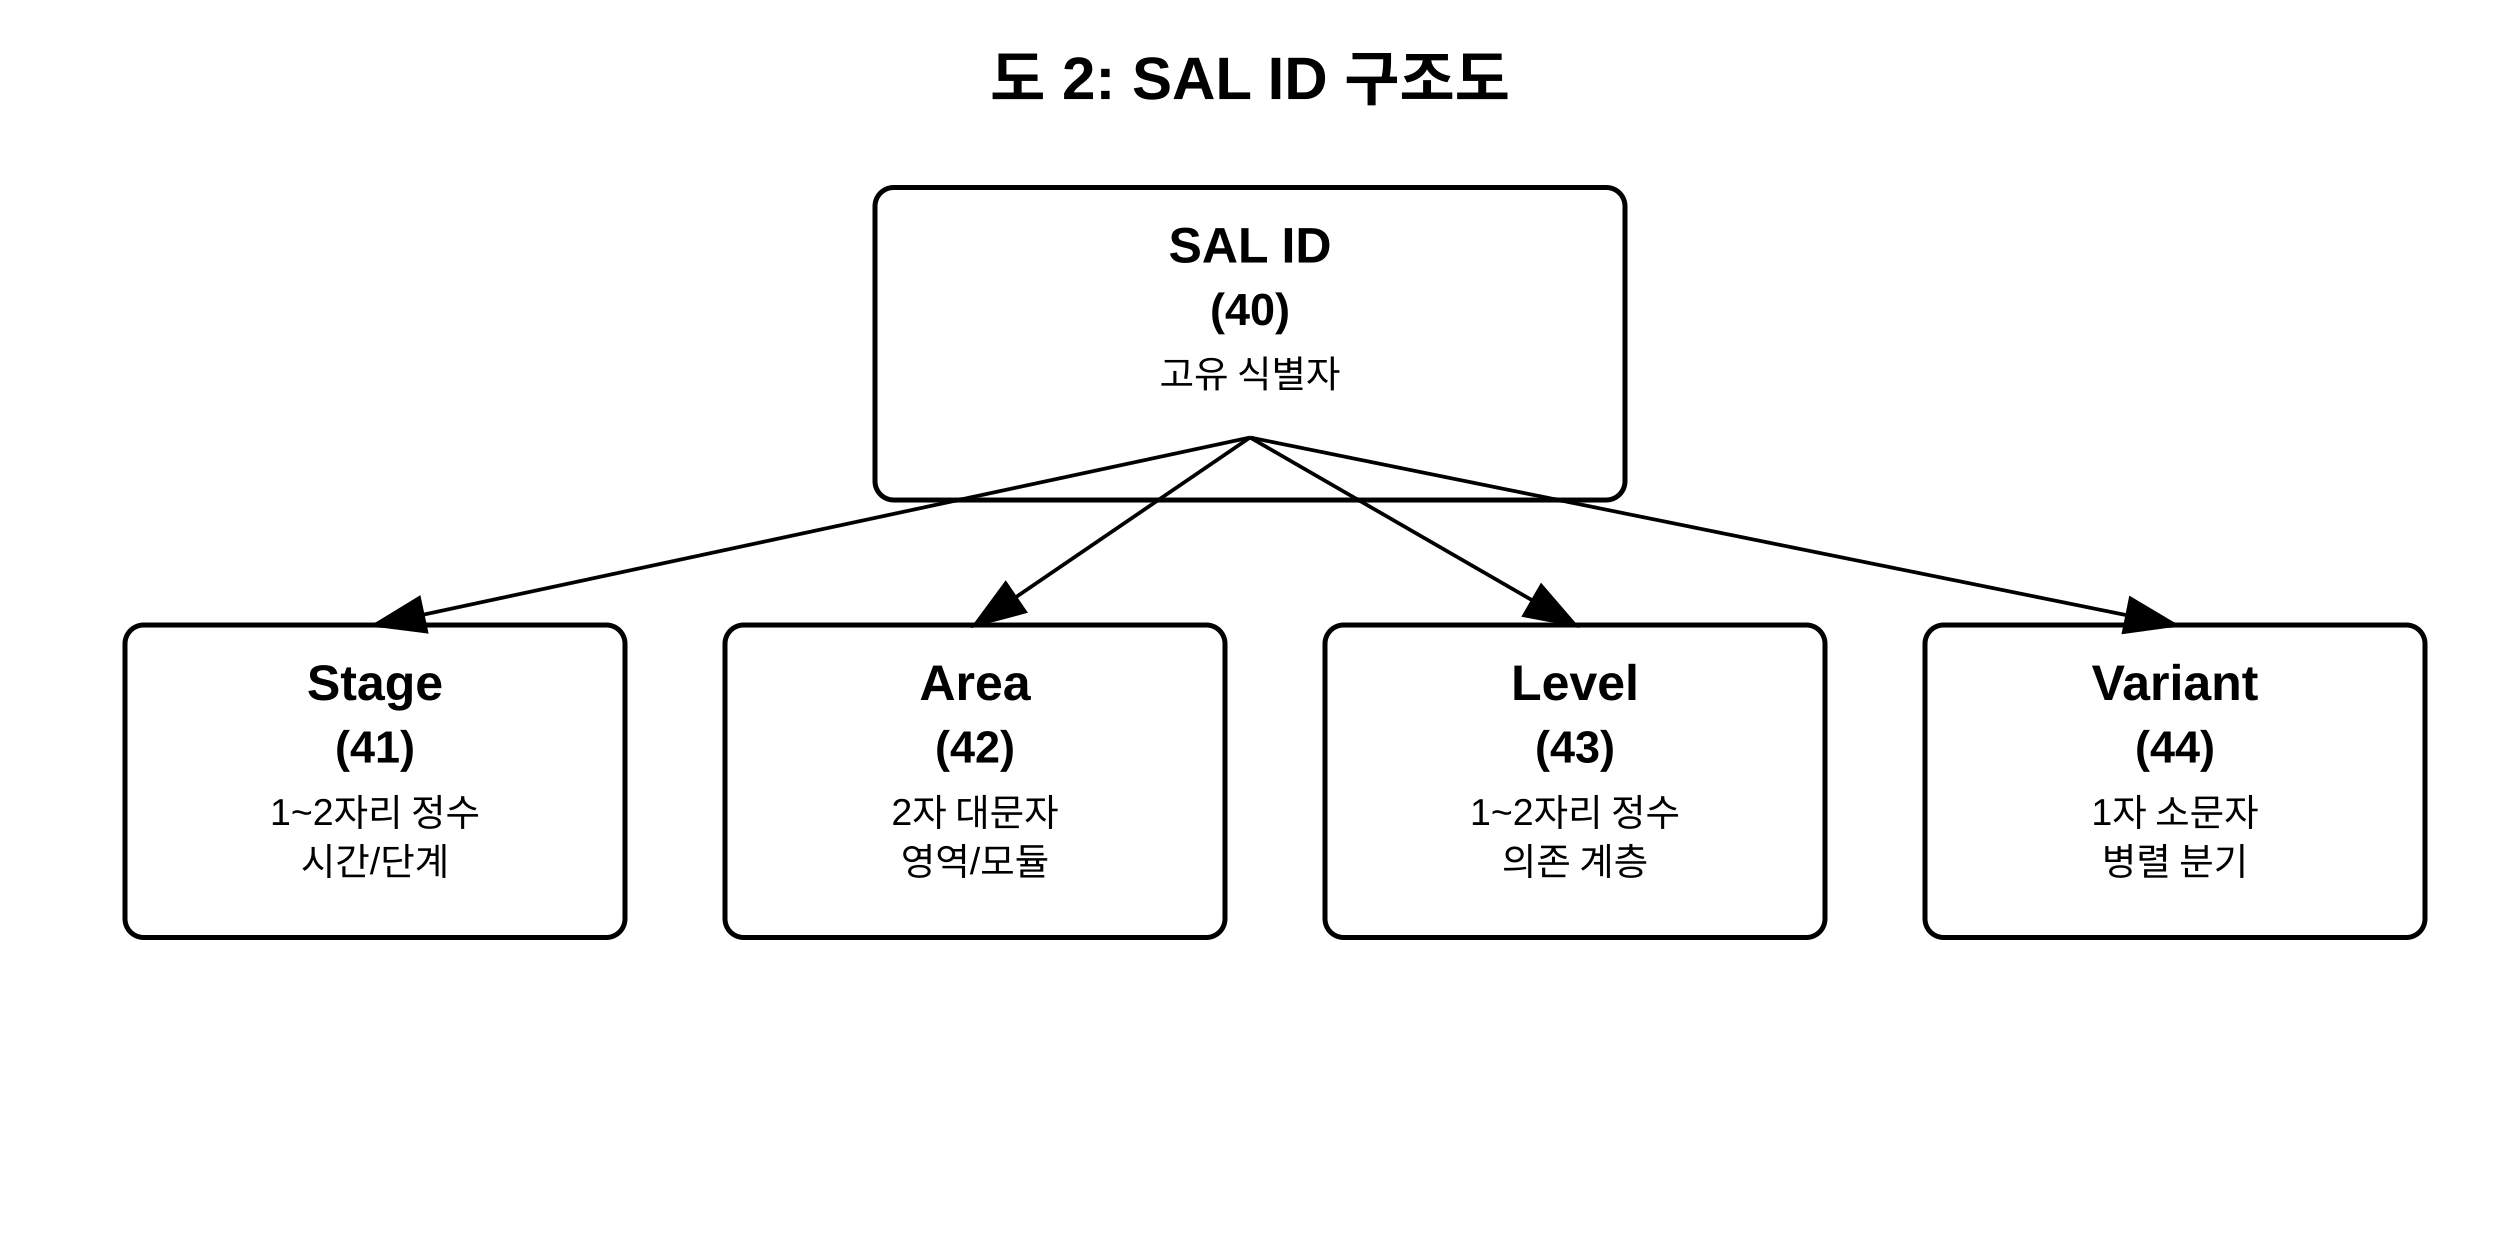
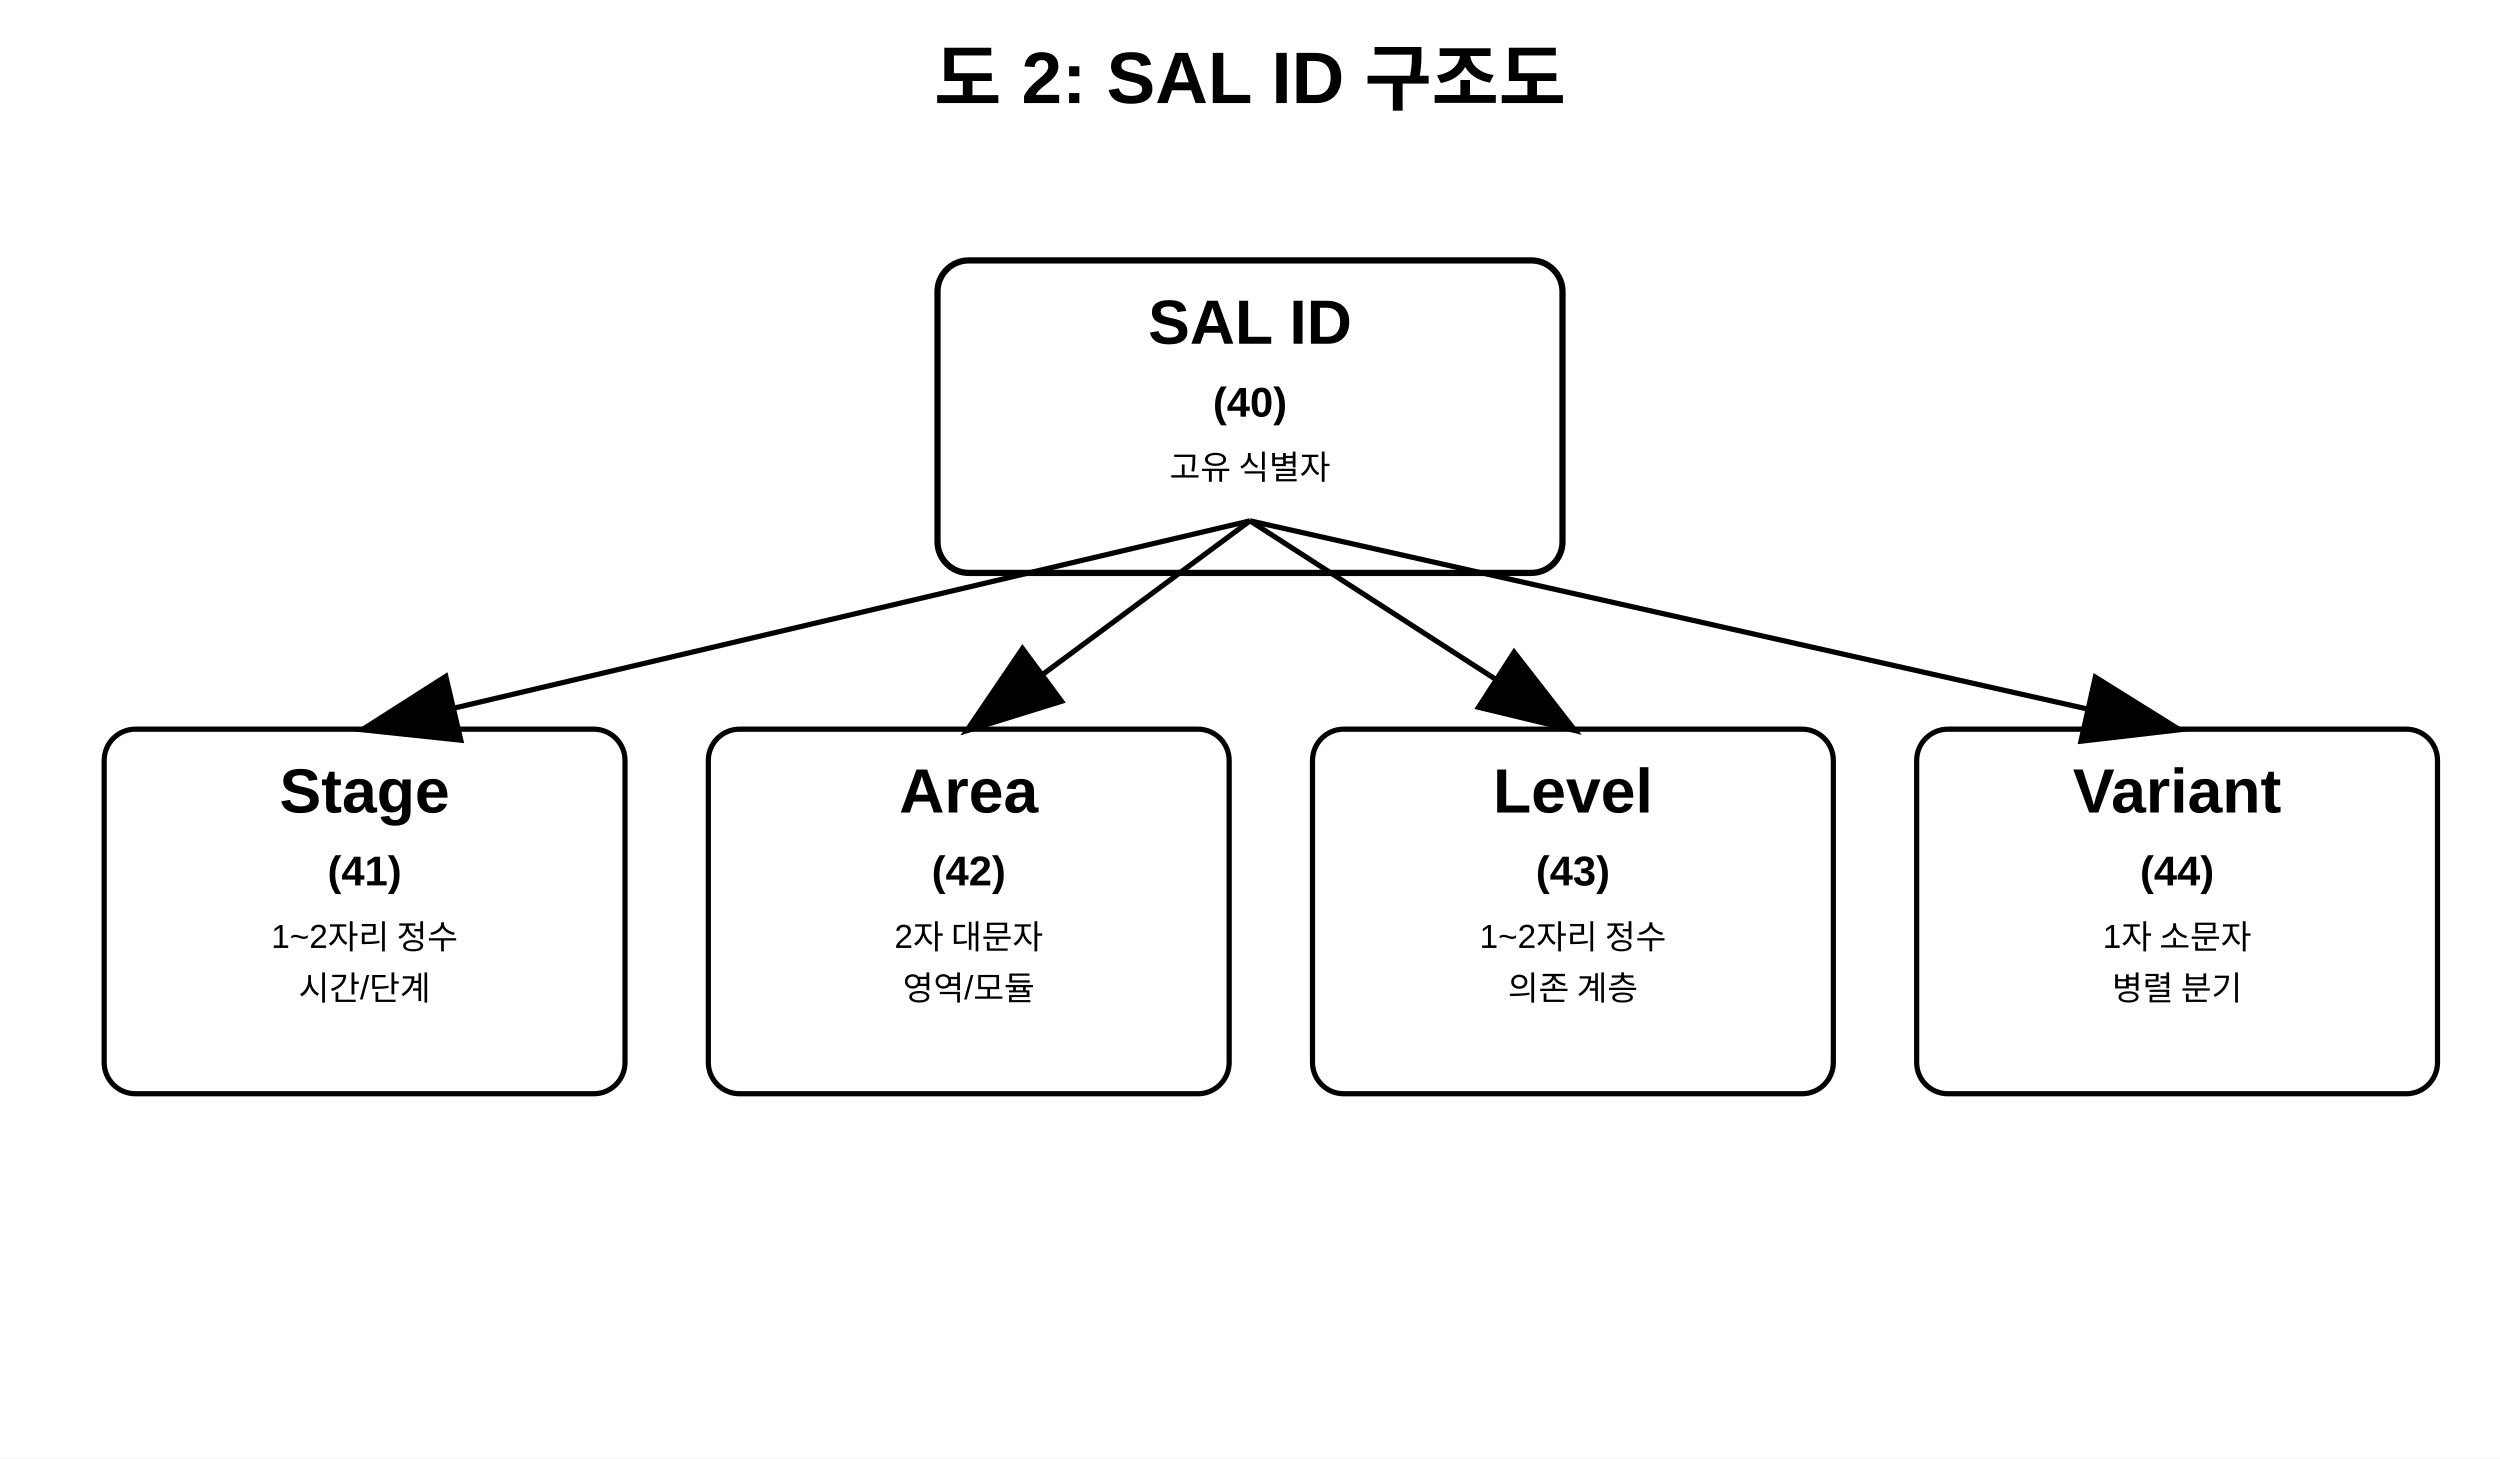
- <svg xmlns="http://www.w3.org/2000/svg" width="2000" height="1000" viewBox="0 0 2000 1000">
+ <svg xmlns="http://www.w3.org/2000/svg" width="2400" height="1400" viewBox="0 0 2400 1400">
  <rect width="100%" height="100%" fill="white" />
  <defs>
-     <marker id="arrowhead" markerWidth="15" markerHeight="10.5" refX="13.5" refY="5.25" orient="auto">
-       <polygon points="0 0, 15 5.25, 0 10.5" fill="black" />
+     <marker id="arrowhead" markerWidth="20" markerHeight="14" refX="18" refY="7" orient="auto">
+       <polygon points="0 0, 20 7, 0 14" fill="black" />
    </marker>
  </defs>
-   <text x="1000" y="80" text-anchor="middle" font-family="Malgun Gothic, AppleGothic, Dotum, Arial, sans-serif" font-size="48" font-weight="bold">도 2: SAL ID 구조도</text>
-   <rect x="700" y="150" width="600" height="250" fill="white" stroke="black" stroke-width="4" rx="15" />
-   <text x="1000.0" y="210" text-anchor="middle" font-family="Malgun Gothic, AppleGothic, Dotum, Arial, sans-serif" font-size="40" font-weight="bold">SAL ID</text>
-   <text x="1000.0" y="260" text-anchor="middle" font-family="Malgun Gothic, AppleGothic, Dotum, Arial, sans-serif" font-size="36" font-weight="bold">(40)</text>
-   <text x="1000.0" y="310" text-anchor="middle" font-family="Malgun Gothic, AppleGothic, Dotum, Arial, sans-serif" font-size="30" font-weight="normal">고유 식별자</text>
-   <rect x="100" y="500" width="400" height="250" fill="white" stroke="black" stroke-width="4" rx="15" />
-   <text x="300.0" y="560" text-anchor="middle" font-family="Malgun Gothic, AppleGothic, Dotum, Arial, sans-serif" font-size="40" font-weight="bold">Stage</text>
-   <text x="300.0" y="610" text-anchor="middle" font-family="Malgun Gothic, AppleGothic, Dotum, Arial, sans-serif" font-size="36" font-weight="bold">(41)</text>
-   <text x="300.0" y="660" text-anchor="middle" font-family="Malgun Gothic, AppleGothic, Dotum, Arial, sans-serif" font-size="30" font-weight="normal">1~2자리 정수</text>
-   <text x="300.0" y="700" text-anchor="middle" font-family="Malgun Gothic, AppleGothic, Dotum, Arial, sans-serif" font-size="30" font-weight="normal">시간/단계</text>
-   <rect x="580" y="500" width="400" height="250" fill="white" stroke="black" stroke-width="4" rx="15" />
-   <text x="780.0" y="560" text-anchor="middle" font-family="Malgun Gothic, AppleGothic, Dotum, Arial, sans-serif" font-size="40" font-weight="bold">Area</text>
-   <text x="780.0" y="610" text-anchor="middle" font-family="Malgun Gothic, AppleGothic, Dotum, Arial, sans-serif" font-size="36" font-weight="bold">(42)</text>
-   <text x="780.0" y="660" text-anchor="middle" font-family="Malgun Gothic, AppleGothic, Dotum, Arial, sans-serif" font-size="30" font-weight="normal">2자 대문자</text>
-   <text x="780.0" y="700" text-anchor="middle" font-family="Malgun Gothic, AppleGothic, Dotum, Arial, sans-serif" font-size="30" font-weight="normal">영역/모듈</text>
-   <rect x="1060" y="500" width="400" height="250" fill="white" stroke="black" stroke-width="4" rx="15" />
-   <text x="1260.0" y="560" text-anchor="middle" font-family="Malgun Gothic, AppleGothic, Dotum, Arial, sans-serif" font-size="40" font-weight="bold">Level</text>
-   <text x="1260.0" y="610" text-anchor="middle" font-family="Malgun Gothic, AppleGothic, Dotum, Arial, sans-serif" font-size="36" font-weight="bold">(43)</text>
-   <text x="1260.0" y="660" text-anchor="middle" font-family="Malgun Gothic, AppleGothic, Dotum, Arial, sans-serif" font-size="30" font-weight="normal">1~2자리 정수</text>
-   <text x="1260.0" y="700" text-anchor="middle" font-family="Malgun Gothic, AppleGothic, Dotum, Arial, sans-serif" font-size="30" font-weight="normal">의존 계층</text>
-   <rect x="1540" y="500" width="400" height="250" fill="white" stroke="black" stroke-width="4" rx="15" />
-   <text x="1740.0" y="560" text-anchor="middle" font-family="Malgun Gothic, AppleGothic, Dotum, Arial, sans-serif" font-size="40" font-weight="bold">Variant</text>
-   <text x="1740.0" y="610" text-anchor="middle" font-family="Malgun Gothic, AppleGothic, Dotum, Arial, sans-serif" font-size="36" font-weight="bold">(44)</text>
-   <text x="1740.0" y="660" text-anchor="middle" font-family="Malgun Gothic, AppleGothic, Dotum, Arial, sans-serif" font-size="30" font-weight="normal">1자 소문자</text>
-   <text x="1740.0" y="700" text-anchor="middle" font-family="Malgun Gothic, AppleGothic, Dotum, Arial, sans-serif" font-size="30" font-weight="normal">병렬 분기</text>
-   <line x1="1000" y1="350" x2="300" y2="500" stroke="black" stroke-width="3" marker-end="url(#arrowhead)" />
-   <line x1="1000" y1="350" x2="780" y2="500" stroke="black" stroke-width="3" marker-end="url(#arrowhead)" />
-   <line x1="1000" y1="350" x2="1260" y2="500" stroke="black" stroke-width="3" marker-end="url(#arrowhead)" />
-   <line x1="1000" y1="350" x2="1740" y2="500" stroke="black" stroke-width="3" marker-end="url(#arrowhead)" />
+   <text x="1200" y="100" text-anchor="middle" font-family="Malgun Gothic, AppleGothic, Dotum, Arial, sans-serif" font-size="70" font-weight="bold">도 2: SAL ID 구조도</text>
+   <rect x="900" y="250" width="600" height="300" fill="white" stroke="black" stroke-width="6" rx="30" />
+   <text x="1200.0" y="330" text-anchor="middle" font-family="Malgun Gothic, AppleGothic, Dotum, Arial, sans-serif" font-size="60" font-weight="bold">SAL ID</text>
+   <text x="1200.0" y="400" text-anchor="middle" font-family="Malgun Gothic, AppleGothic, Dotum, Arial, sans-serif" font-size="40" font-weight="bold">(40)</text>
+   <text x="1200.0" y="460" text-anchor="middle" font-family="Malgun Gothic, AppleGothic, Dotum, Arial, sans-serif" font-size="32" font-weight="normal">고유 식별자</text>
+   <rect x="100" y="700" width="500" height="350" fill="white" stroke="black" stroke-width="5" rx="30" />
+   <text x="350.0" y="780" text-anchor="middle" font-family="Malgun Gothic, AppleGothic, Dotum, Arial, sans-serif" font-size="60" font-weight="bold">Stage</text>
+   <text x="350.0" y="850" text-anchor="middle" font-family="Malgun Gothic, AppleGothic, Dotum, Arial, sans-serif" font-size="40" font-weight="bold">(41)</text>
+   <text x="350.0" y="910" text-anchor="middle" font-family="Malgun Gothic, AppleGothic, Dotum, Arial, sans-serif" font-size="32" font-weight="normal">1~2자리 정수</text>
+   <text x="350.0" y="960" text-anchor="middle" font-family="Malgun Gothic, AppleGothic, Dotum, Arial, sans-serif" font-size="32" font-weight="normal">시간/단계</text>
+   <rect x="680" y="700" width="500" height="350" fill="white" stroke="black" stroke-width="5" rx="30" />
+   <text x="930.0" y="780" text-anchor="middle" font-family="Malgun Gothic, AppleGothic, Dotum, Arial, sans-serif" font-size="60" font-weight="bold">Area</text>
+   <text x="930.0" y="850" text-anchor="middle" font-family="Malgun Gothic, AppleGothic, Dotum, Arial, sans-serif" font-size="40" font-weight="bold">(42)</text>
+   <text x="930.0" y="910" text-anchor="middle" font-family="Malgun Gothic, AppleGothic, Dotum, Arial, sans-serif" font-size="32" font-weight="normal">2자 대문자</text>
+   <text x="930.0" y="960" text-anchor="middle" font-family="Malgun Gothic, AppleGothic, Dotum, Arial, sans-serif" font-size="32" font-weight="normal">영역/모듈</text>
+   <rect x="1260" y="700" width="500" height="350" fill="white" stroke="black" stroke-width="5" rx="30" />
+   <text x="1510.0" y="780" text-anchor="middle" font-family="Malgun Gothic, AppleGothic, Dotum, Arial, sans-serif" font-size="60" font-weight="bold">Level</text>
+   <text x="1510.0" y="850" text-anchor="middle" font-family="Malgun Gothic, AppleGothic, Dotum, Arial, sans-serif" font-size="40" font-weight="bold">(43)</text>
+   <text x="1510.0" y="910" text-anchor="middle" font-family="Malgun Gothic, AppleGothic, Dotum, Arial, sans-serif" font-size="32" font-weight="normal">1~2자리 정수</text>
+   <text x="1510.0" y="960" text-anchor="middle" font-family="Malgun Gothic, AppleGothic, Dotum, Arial, sans-serif" font-size="32" font-weight="normal">의존 계층</text>
+   <rect x="1840" y="700" width="500" height="350" fill="white" stroke="black" stroke-width="5" rx="30" />
+   <text x="2090.0" y="780" text-anchor="middle" font-family="Malgun Gothic, AppleGothic, Dotum, Arial, sans-serif" font-size="60" font-weight="bold">Variant</text>
+   <text x="2090.0" y="850" text-anchor="middle" font-family="Malgun Gothic, AppleGothic, Dotum, Arial, sans-serif" font-size="40" font-weight="bold">(44)</text>
+   <text x="2090.0" y="910" text-anchor="middle" font-family="Malgun Gothic, AppleGothic, Dotum, Arial, sans-serif" font-size="32" font-weight="normal">1자 소문자</text>
+   <text x="2090.0" y="960" text-anchor="middle" font-family="Malgun Gothic, AppleGothic, Dotum, Arial, sans-serif" font-size="32" font-weight="normal">병렬 분기</text>
+   <line x1="1200" y1="500" x2="350" y2="700" stroke="black" stroke-width="5" marker-end="url(#arrowhead)" />
+   <line x1="1200" y1="500" x2="930" y2="700" stroke="black" stroke-width="5" marker-end="url(#arrowhead)" />
+   <line x1="1200" y1="500" x2="1510" y2="700" stroke="black" stroke-width="5" marker-end="url(#arrowhead)" />
+   <line x1="1200" y1="500" x2="2090" y2="700" stroke="black" stroke-width="5" marker-end="url(#arrowhead)" />
</svg>
